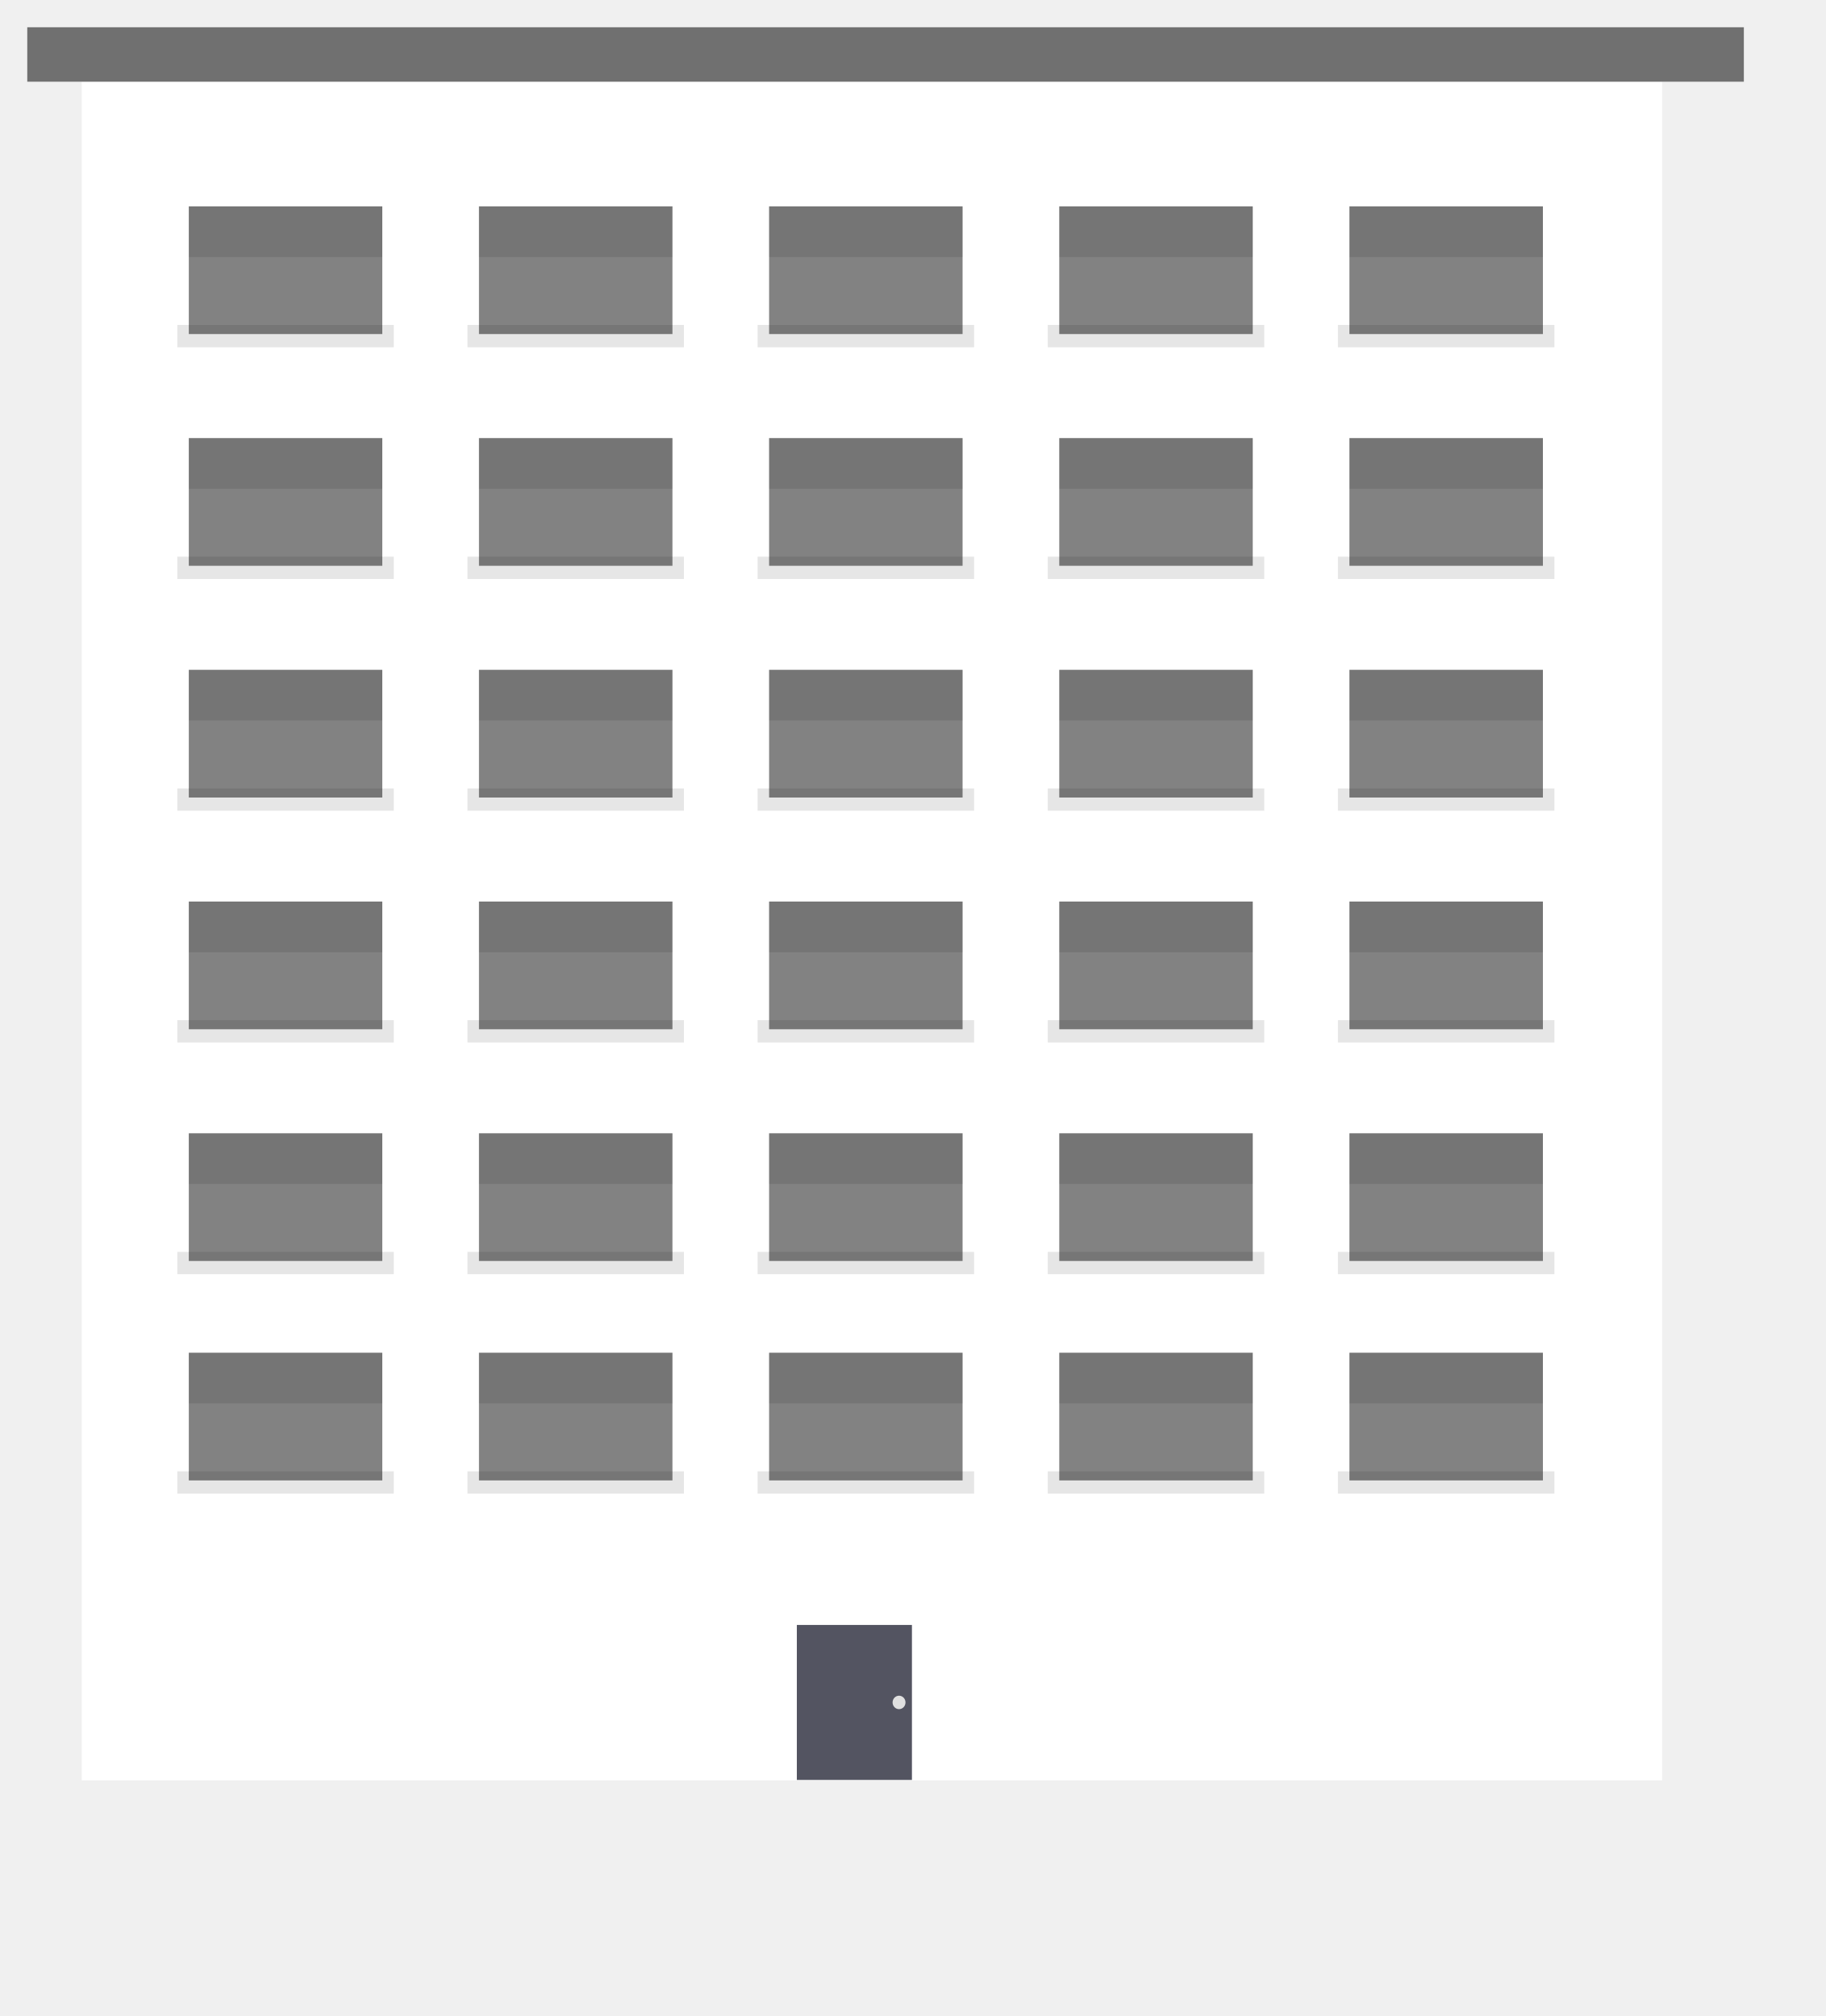
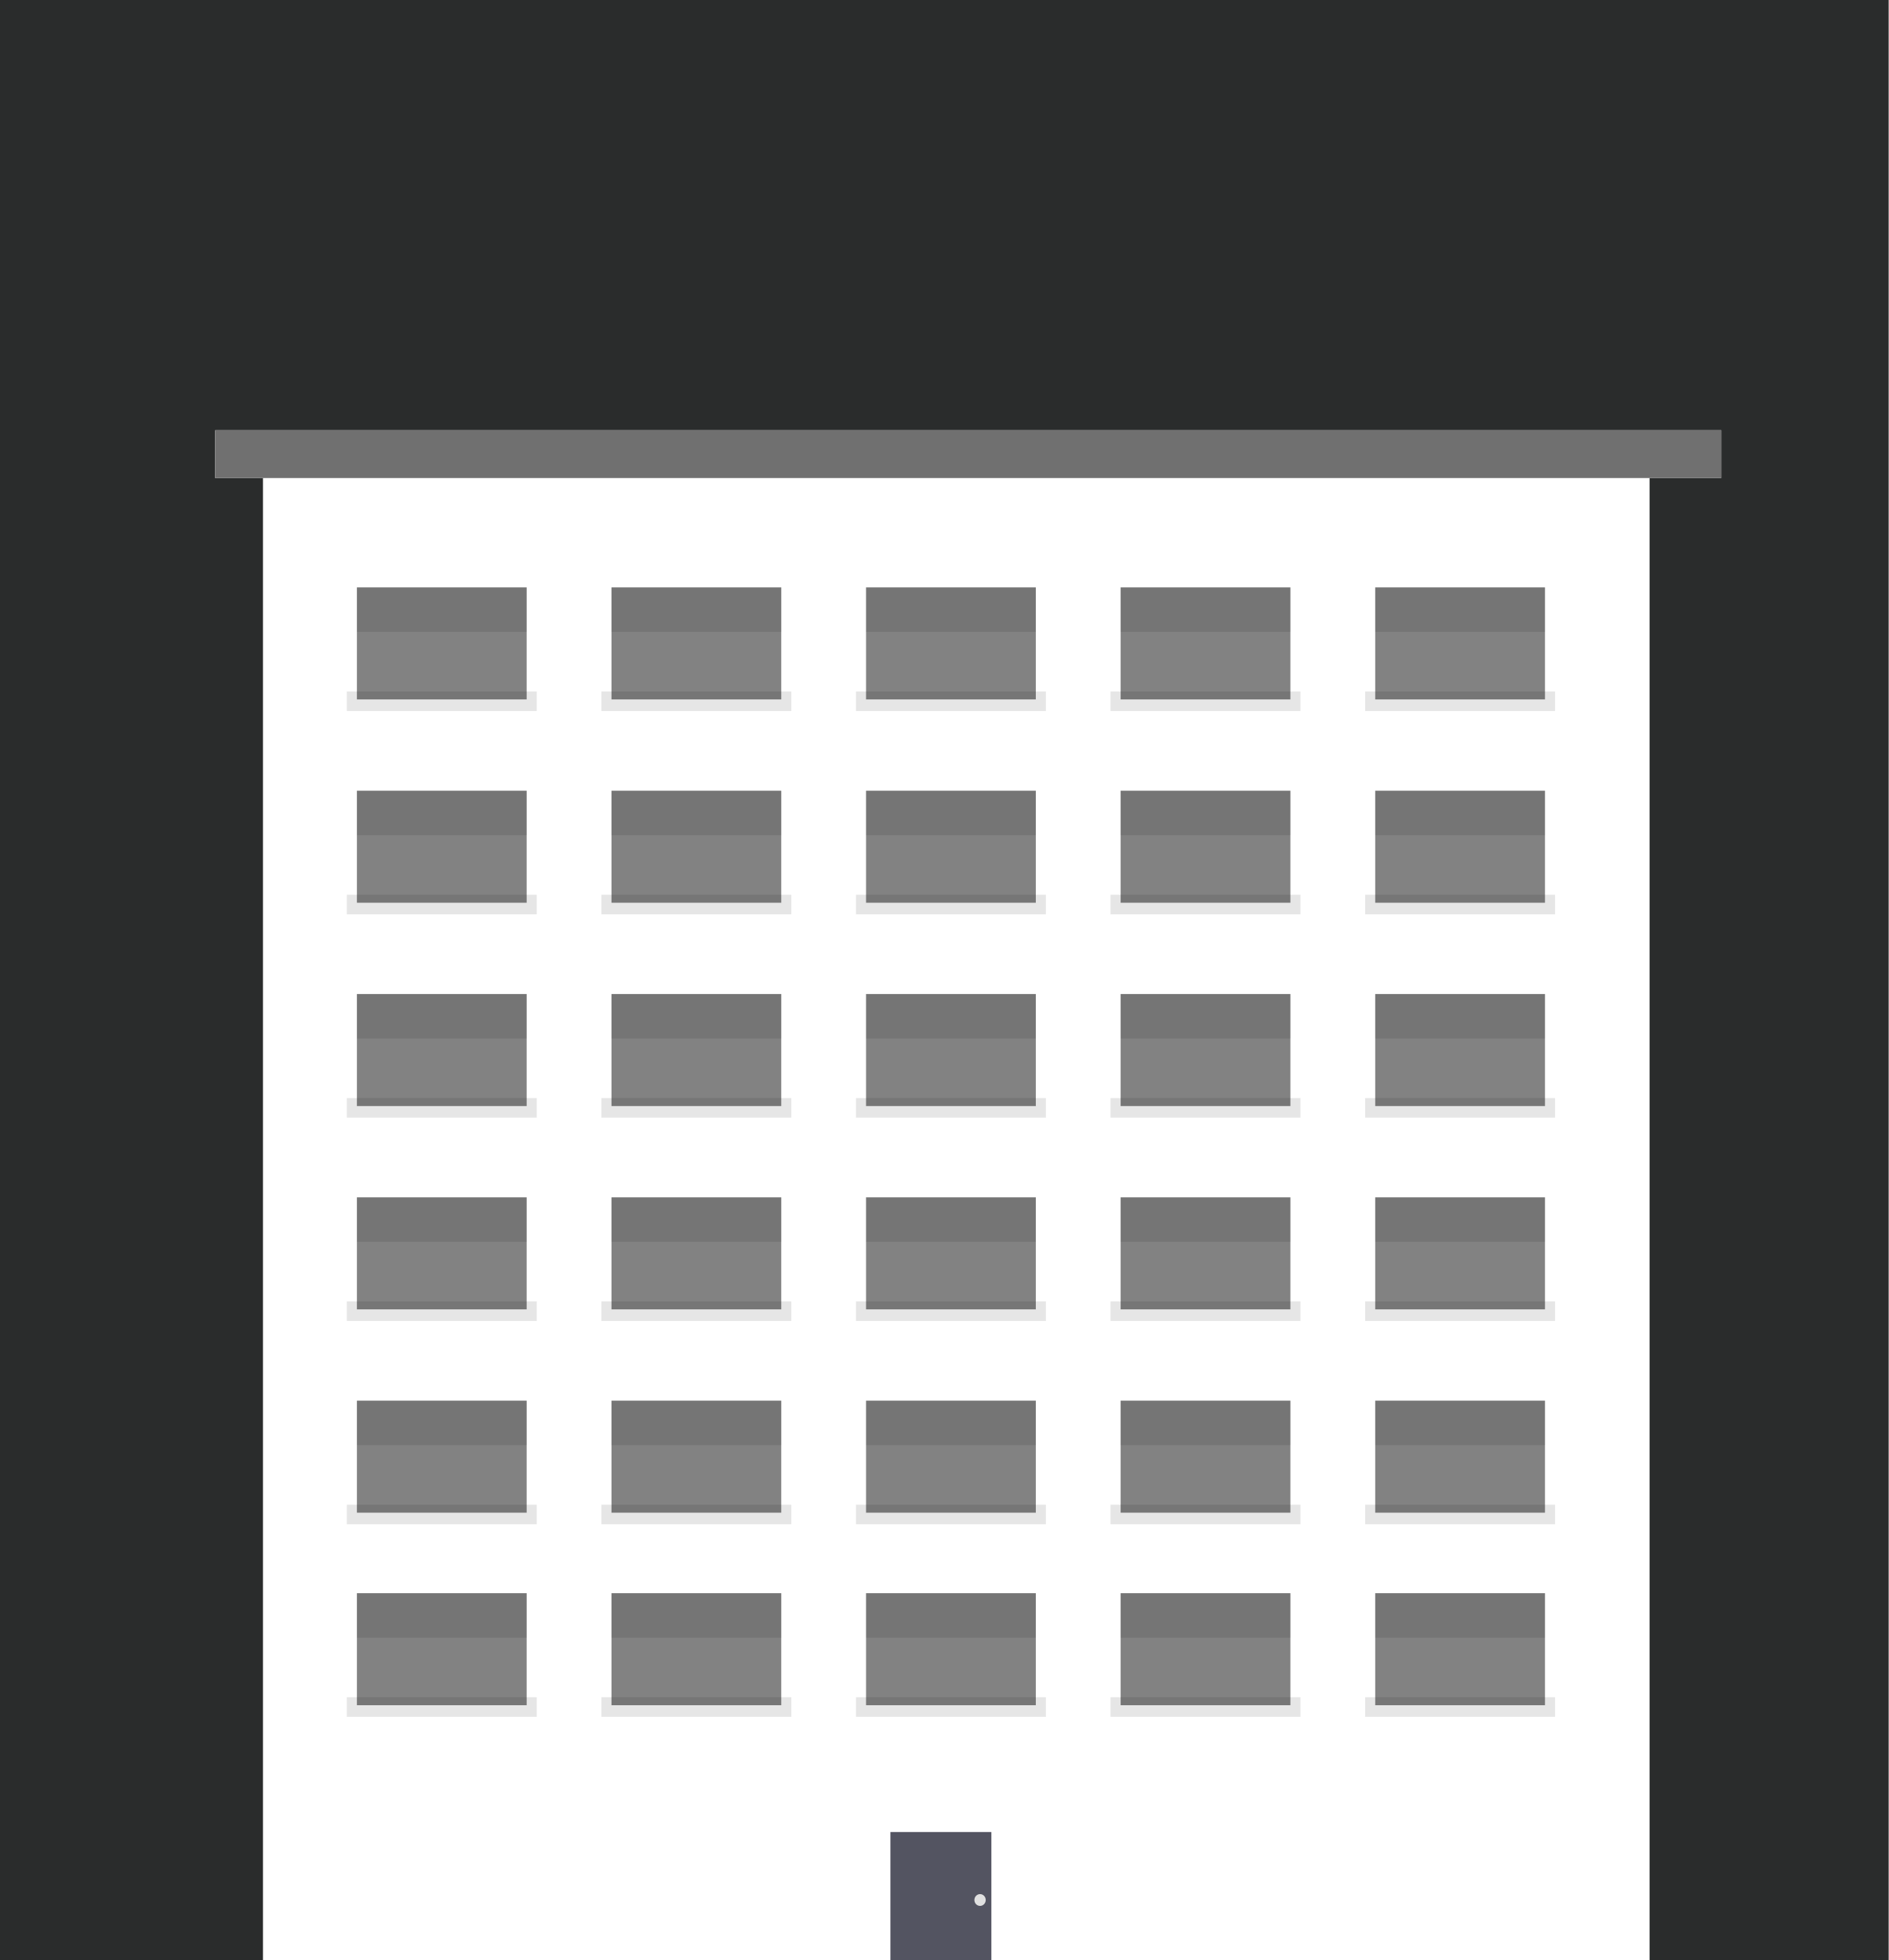
- <svg xmlns="http://www.w3.org/2000/svg" width="67" height="74" viewBox="0 0 67 74">
+ <svg xmlns="http://www.w3.org/2000/svg" width="79" height="82" viewBox="0 0 79 82">
  <defs>
    <clipPath id="clip-building-8">
-       <rect width="67" height="74" />
+       <rect width="79" height="82" />
    </clipPath>
  </defs>
  <g id="building-8" clip-path="url(#clip-building-8)">
-     <g id="Group_871" data-name="Group 871" transform="translate(1 1)">
-       <g id="Group_870" data-name="Group 870" transform="translate(0 -1)">
-         <g id="Group_869" data-name="Group 869">
-           <rect id="Rectangle_501" data-name="Rectangle 501" width="58" height="63.35" transform="translate(2 2)" fill="#fff" />
-           <g id="Group_829" data-name="Group 829" transform="translate(28.244 59.646)">
-             <g id="Group_732" data-name="Group 732" transform="translate(0 0)">
-               <g id="Group_737" data-name="Group 737">
-                 <rect id="Rectangle_331" data-name="Rectangle 331" width="4.224" height="5.689" fill="#535461" />
-                 <ellipse id="Ellipse_257" data-name="Ellipse 257" cx="0.237" cy="0.247" rx="0.237" ry="0.247" transform="translate(3.514 2.597)" fill="#e0e0e0" />
-               </g>
-             </g>
-           </g>
-           <g id="Group_830" data-name="Group 830" transform="translate(5.507 7.575)">
-             <rect id="Rectangle_332" data-name="Rectangle 332" width="7.945" height="0.819" transform="translate(0 4.353)" opacity="0.1" />
-             <rect id="Rectangle_333" data-name="Rectangle 333" width="7.101" height="4.687" transform="translate(0.422 0)" fill="#060606" opacity="0.5" />
-             <g id="Group_536" data-name="Group 536" transform="translate(0.422 0)" opacity="0.1">
-               <rect id="Rectangle_335" data-name="Rectangle 335" width="7.101" height="1.86" />
-             </g>
-           </g>
-           <g id="Group_835" data-name="Group 835" transform="translate(16.156 7.575)">
-             <rect id="Rectangle_332-2" data-name="Rectangle 332" width="7.945" height="0.819" transform="translate(0 4.353)" opacity="0.1" />
-             <rect id="Rectangle_333-2" data-name="Rectangle 333" width="7.101" height="4.687" transform="translate(0.422 0)" fill="#060606" opacity="0.5" />
-             <g id="Group_536-2" data-name="Group 536" transform="translate(0.422 0)" opacity="0.1">
-               <rect id="Rectangle_335-2" data-name="Rectangle 335" width="7.101" height="1.86" />
-             </g>
-           </g>
-           <g id="Group_844" data-name="Group 844" transform="translate(26.804 7.575)">
-             <rect id="Rectangle_332-3" data-name="Rectangle 332" width="7.945" height="0.819" transform="translate(0 4.353)" opacity="0.1" />
-             <rect id="Rectangle_333-3" data-name="Rectangle 333" width="7.101" height="4.687" transform="translate(0.422 0)" fill="#060606" opacity="0.5" />
-             <g id="Group_536-3" data-name="Group 536" transform="translate(0.422 0)" opacity="0.1">
-               <rect id="Rectangle_335-3" data-name="Rectangle 335" width="7.101" height="1.86" />
-             </g>
-           </g>
-           <g id="Group_852" data-name="Group 852" transform="translate(37.453 7.575)">
-             <rect id="Rectangle_332-4" data-name="Rectangle 332" width="7.945" height="0.819" transform="translate(0 4.353)" opacity="0.1" />
-             <rect id="Rectangle_333-4" data-name="Rectangle 333" width="7.101" height="4.687" transform="translate(0.422 0)" fill="#060606" opacity="0.5" />
-             <g id="Group_536-4" data-name="Group 536" transform="translate(0.422 0)" opacity="0.1">
-               <rect id="Rectangle_335-4" data-name="Rectangle 335" width="7.101" height="1.86" />
-             </g>
-           </g>
-           <g id="Group_865" data-name="Group 865" transform="translate(48.102 7.575)">
-             <rect id="Rectangle_332-5" data-name="Rectangle 332" width="7.945" height="0.819" transform="translate(0 4.353)" opacity="0.1" />
-             <rect id="Rectangle_333-5" data-name="Rectangle 333" width="7.101" height="4.687" transform="translate(0.422 0)" fill="#060606" opacity="0.5" />
-             <g id="Group_536-5" data-name="Group 536" transform="translate(0.422 0)" opacity="0.1">
-               <rect id="Rectangle_335-5" data-name="Rectangle 335" width="7.101" height="1.86" />
-             </g>
-           </g>
-           <g id="Group_831" data-name="Group 831" transform="translate(5.507 16.081)">
-             <rect id="Rectangle_332-6" data-name="Rectangle 332" width="7.945" height="0.819" transform="translate(0 4.353)" opacity="0.1" />
-             <rect id="Rectangle_333-6" data-name="Rectangle 333" width="7.101" height="4.687" transform="translate(0.422 0)" fill="#060606" opacity="0.5" />
-             <g id="Group_536-6" data-name="Group 536" transform="translate(0.422 0)" opacity="0.1">
-               <rect id="Rectangle_335-6" data-name="Rectangle 335" width="7.101" height="1.86" />
-             </g>
-           </g>
-           <g id="Group_836" data-name="Group 836" transform="translate(16.156 16.081)">
-             <rect id="Rectangle_332-7" data-name="Rectangle 332" width="7.945" height="0.819" transform="translate(0 4.353)" opacity="0.1" />
-             <rect id="Rectangle_333-7" data-name="Rectangle 333" width="7.101" height="4.687" transform="translate(0.422 0)" fill="#060606" opacity="0.5" />
-             <g id="Group_536-7" data-name="Group 536" transform="translate(0.422 0)" opacity="0.1">
-               <rect id="Rectangle_335-7" data-name="Rectangle 335" width="7.101" height="1.86" />
-             </g>
-           </g>
-           <g id="Group_842" data-name="Group 842" transform="translate(26.804 16.081)">
-             <rect id="Rectangle_332-8" data-name="Rectangle 332" width="7.945" height="0.819" transform="translate(0 4.353)" opacity="0.1" />
-             <rect id="Rectangle_333-8" data-name="Rectangle 333" width="7.101" height="4.687" transform="translate(0.422 0)" fill="#060606" opacity="0.5" />
-             <g id="Group_536-8" data-name="Group 536" transform="translate(0.422 0)" opacity="0.1">
-               <rect id="Rectangle_335-8" data-name="Rectangle 335" width="7.101" height="1.86" />
-             </g>
-           </g>
-           <g id="Group_851" data-name="Group 851" transform="translate(37.453 16.081)">
-             <rect id="Rectangle_332-9" data-name="Rectangle 332" width="7.945" height="0.819" transform="translate(0 4.353)" opacity="0.1" />
-             <rect id="Rectangle_333-9" data-name="Rectangle 333" width="7.101" height="4.687" transform="translate(0.422 0)" fill="#060606" opacity="0.5" />
-             <g id="Group_536-9" data-name="Group 536" transform="translate(0.422 0)" opacity="0.1">
-               <rect id="Rectangle_335-9" data-name="Rectangle 335" width="7.101" height="1.86" />
-             </g>
-           </g>
-           <g id="Group_866" data-name="Group 866" transform="translate(48.102 16.081)">
-             <rect id="Rectangle_332-10" data-name="Rectangle 332" width="7.945" height="0.819" transform="translate(0 4.353)" opacity="0.1" />
-             <rect id="Rectangle_333-10" data-name="Rectangle 333" width="7.101" height="4.687" transform="translate(0.422 0)" fill="#060606" opacity="0.5" />
-             <g id="Group_536-10" data-name="Group 536" transform="translate(0.422 0)" opacity="0.1">
-               <rect id="Rectangle_335-10" data-name="Rectangle 335" width="7.101" height="1.86" />
-             </g>
-           </g>
-           <g id="Group_832" data-name="Group 832" transform="translate(5.507 24.587)">
-             <rect id="Rectangle_332-11" data-name="Rectangle 332" width="7.945" height="0.819" transform="translate(0 4.353)" opacity="0.1" />
-             <rect id="Rectangle_333-11" data-name="Rectangle 333" width="7.101" height="4.687" transform="translate(0.422 0)" fill="#060606" opacity="0.5" />
-             <g id="Group_536-11" data-name="Group 536" transform="translate(0.422 0)" opacity="0.1">
-               <rect id="Rectangle_335-11" data-name="Rectangle 335" width="7.101" height="1.86" />
-             </g>
-           </g>
-           <g id="Group_837" data-name="Group 837" transform="translate(16.156 24.587)">
-             <rect id="Rectangle_332-12" data-name="Rectangle 332" width="7.945" height="0.819" transform="translate(0 4.353)" opacity="0.1" />
-             <rect id="Rectangle_333-12" data-name="Rectangle 333" width="7.101" height="4.687" transform="translate(0.422 0)" fill="#060606" opacity="0.5" />
-             <g id="Group_536-12" data-name="Group 536" transform="translate(0.422 0)" opacity="0.1">
-               <rect id="Rectangle_335-12" data-name="Rectangle 335" width="7.101" height="1.86" />
-             </g>
-           </g>
-           <g id="Group_843" data-name="Group 843" transform="translate(26.804 24.587)">
-             <rect id="Rectangle_332-13" data-name="Rectangle 332" width="7.945" height="0.819" transform="translate(0 4.353)" opacity="0.1" />
-             <rect id="Rectangle_333-13" data-name="Rectangle 333" width="7.101" height="4.687" transform="translate(0.422 0)" fill="#060606" opacity="0.5" />
-             <g id="Group_536-13" data-name="Group 536" transform="translate(0.422 0)" opacity="0.1">
-               <rect id="Rectangle_335-13" data-name="Rectangle 335" width="7.101" height="1.86" />
-             </g>
-           </g>
-           <g id="Group_849" data-name="Group 849" transform="translate(37.453 24.587)">
-             <rect id="Rectangle_332-14" data-name="Rectangle 332" width="7.945" height="0.819" transform="translate(0 4.353)" opacity="0.1" />
-             <rect id="Rectangle_333-14" data-name="Rectangle 333" width="7.101" height="4.687" transform="translate(0.422 0)" fill="#060606" opacity="0.5" />
-             <g id="Group_536-14" data-name="Group 536" transform="translate(0.422 0)" opacity="0.1">
-               <rect id="Rectangle_335-14" data-name="Rectangle 335" width="7.101" height="1.86" />
-             </g>
-           </g>
-           <g id="Group_863" data-name="Group 863" transform="translate(48.102 24.587)">
-             <rect id="Rectangle_332-15" data-name="Rectangle 332" width="7.945" height="0.819" transform="translate(0 4.353)" opacity="0.1" />
-             <rect id="Rectangle_333-15" data-name="Rectangle 333" width="7.101" height="4.687" transform="translate(0.422 0)" fill="#060606" opacity="0.5" />
-             <g id="Group_536-15" data-name="Group 536" transform="translate(0.422 0)" opacity="0.1">
-               <rect id="Rectangle_335-15" data-name="Rectangle 335" width="7.101" height="1.86" />
-             </g>
-           </g>
-           <g id="Group_833" data-name="Group 833" transform="translate(5.507 33.093)">
-             <rect id="Rectangle_332-16" data-name="Rectangle 332" width="7.945" height="0.819" transform="translate(0 4.353)" opacity="0.1" />
-             <rect id="Rectangle_333-16" data-name="Rectangle 333" width="7.101" height="4.687" transform="translate(0.422 0)" fill="#060606" opacity="0.5" />
-             <g id="Group_536-16" data-name="Group 536" transform="translate(0.422 0)" opacity="0.1">
-               <rect id="Rectangle_335-16" data-name="Rectangle 335" width="7.101" height="1.86" />
-             </g>
-           </g>
-           <g id="Group_859" data-name="Group 859" transform="translate(5.507 49.654)">
-             <rect id="Rectangle_332-17" data-name="Rectangle 332" width="7.945" height="0.819" transform="translate(0 4.353)" opacity="0.1" />
-             <rect id="Rectangle_333-17" data-name="Rectangle 333" width="7.101" height="4.687" transform="translate(0.422 0)" fill="#060606" opacity="0.5" />
-             <g id="Group_536-17" data-name="Group 536" transform="translate(0.422 0)" opacity="0.1">
-               <rect id="Rectangle_335-17" data-name="Rectangle 335" width="7.101" height="1.86" />
-             </g>
-           </g>
-           <g id="Group_838" data-name="Group 838" transform="translate(16.156 33.093)">
-             <rect id="Rectangle_332-18" data-name="Rectangle 332" width="7.945" height="0.819" transform="translate(0 4.353)" opacity="0.1" />
-             <rect id="Rectangle_333-18" data-name="Rectangle 333" width="7.101" height="4.687" transform="translate(0.422 0)" fill="#060606" opacity="0.5" />
-             <g id="Group_536-18" data-name="Group 536" transform="translate(0.422 0)" opacity="0.1">
-               <rect id="Rectangle_335-18" data-name="Rectangle 335" width="7.101" height="1.86" />
-             </g>
-           </g>
-           <g id="Group_856" data-name="Group 856" transform="translate(16.156 49.654)">
-             <rect id="Rectangle_332-19" data-name="Rectangle 332" width="7.945" height="0.819" transform="translate(0 4.353)" opacity="0.1" />
-             <rect id="Rectangle_333-19" data-name="Rectangle 333" width="7.101" height="4.687" transform="translate(0.422 0)" fill="#060606" opacity="0.5" />
-             <g id="Group_536-19" data-name="Group 536" transform="translate(0.422 0)" opacity="0.1">
-               <rect id="Rectangle_335-19" data-name="Rectangle 335" width="7.101" height="1.86" />
-             </g>
-           </g>
-           <g id="Group_841" data-name="Group 841" transform="translate(26.804 33.093)">
-             <rect id="Rectangle_332-20" data-name="Rectangle 332" width="7.945" height="0.819" transform="translate(0 4.353)" opacity="0.1" />
-             <rect id="Rectangle_333-20" data-name="Rectangle 333" width="7.101" height="4.687" transform="translate(0.422 0)" fill="#060606" opacity="0.5" />
-             <g id="Group_536-20" data-name="Group 536" transform="translate(0.422 0)" opacity="0.1">
-               <rect id="Rectangle_335-20" data-name="Rectangle 335" width="7.101" height="1.86" />
-             </g>
-           </g>
-           <g id="Group_857" data-name="Group 857" transform="translate(26.804 49.654)">
-             <rect id="Rectangle_332-21" data-name="Rectangle 332" width="7.945" height="0.819" transform="translate(0 4.353)" opacity="0.1" />
-             <rect id="Rectangle_333-21" data-name="Rectangle 333" width="7.101" height="4.687" transform="translate(0.422 0)" fill="#060606" opacity="0.5" />
-             <g id="Group_536-21" data-name="Group 536" transform="translate(0.422 0)" opacity="0.1">
-               <rect id="Rectangle_335-21" data-name="Rectangle 335" width="7.101" height="1.86" />
-             </g>
-           </g>
-           <g id="Group_850" data-name="Group 850" transform="translate(37.453 33.093)">
-             <rect id="Rectangle_332-22" data-name="Rectangle 332" width="7.945" height="0.819" transform="translate(0 4.353)" opacity="0.1" />
-             <rect id="Rectangle_333-22" data-name="Rectangle 333" width="7.101" height="4.687" transform="translate(0.422 0)" fill="#060606" opacity="0.5" />
-             <g id="Group_536-22" data-name="Group 536" transform="translate(0.422 0)" opacity="0.1">
-               <rect id="Rectangle_335-22" data-name="Rectangle 335" width="7.101" height="1.86" />
-             </g>
-           </g>
-           <g id="Group_864" data-name="Group 864" transform="translate(48.102 33.093)">
-             <rect id="Rectangle_332-23" data-name="Rectangle 332" width="7.945" height="0.819" transform="translate(0 4.353)" opacity="0.1" />
-             <rect id="Rectangle_333-23" data-name="Rectangle 333" width="7.101" height="4.687" transform="translate(0.422 0)" fill="#060606" opacity="0.5" />
-             <g id="Group_536-23" data-name="Group 536" transform="translate(0.422 0)" opacity="0.1">
-               <rect id="Rectangle_335-23" data-name="Rectangle 335" width="7.101" height="1.86" />
-             </g>
-           </g>
-           <g id="Group_858" data-name="Group 858" transform="translate(37.453 49.654)">
-             <rect id="Rectangle_332-24" data-name="Rectangle 332" width="7.945" height="0.819" transform="translate(0 4.353)" opacity="0.1" />
-             <rect id="Rectangle_333-24" data-name="Rectangle 333" width="7.101" height="4.687" transform="translate(0.422 0)" fill="#060606" opacity="0.5" />
-             <g id="Group_536-24" data-name="Group 536" transform="translate(0.422 0)" opacity="0.1">
-               <rect id="Rectangle_335-24" data-name="Rectangle 335" width="7.101" height="1.86" />
-             </g>
-           </g>
-           <g id="Group_861" data-name="Group 861" transform="translate(48.102 49.654)">
-             <rect id="Rectangle_332-25" data-name="Rectangle 332" width="7.945" height="0.819" transform="translate(0 4.353)" opacity="0.1" />
-             <rect id="Rectangle_333-25" data-name="Rectangle 333" width="7.101" height="4.687" transform="translate(0.422 0)" fill="#060606" opacity="0.5" />
-             <g id="Group_536-25" data-name="Group 536" transform="translate(0.422 0)" opacity="0.1">
-               <rect id="Rectangle_335-25" data-name="Rectangle 335" width="7.101" height="1.86" />
-             </g>
-           </g>
-           <g id="Group_834" data-name="Group 834" transform="translate(5.507 41.599)">
-             <rect id="Rectangle_332-26" data-name="Rectangle 332" width="7.945" height="0.819" transform="translate(0 4.353)" opacity="0.1" />
-             <rect id="Rectangle_333-26" data-name="Rectangle 333" width="7.101" height="4.687" transform="translate(0.422 0)" fill="#060606" opacity="0.5" />
-             <g id="Group_536-26" data-name="Group 536" transform="translate(0.422 0)" opacity="0.1">
-               <rect id="Rectangle_335-26" data-name="Rectangle 335" width="7.101" height="1.86" />
-             </g>
-           </g>
-           <g id="Group_839" data-name="Group 839" transform="translate(16.156 41.599)">
-             <rect id="Rectangle_332-27" data-name="Rectangle 332" width="7.945" height="0.819" transform="translate(0 4.353)" opacity="0.1" />
-             <rect id="Rectangle_333-27" data-name="Rectangle 333" width="7.101" height="4.687" transform="translate(0.422 0)" fill="#060606" opacity="0.5" />
-             <g id="Group_536-27" data-name="Group 536" transform="translate(0.422 0)" opacity="0.1">
-               <rect id="Rectangle_335-27" data-name="Rectangle 335" width="7.101" height="1.86" />
-             </g>
-           </g>
-           <g id="Group_840" data-name="Group 840" transform="translate(26.804 41.599)">
-             <rect id="Rectangle_332-28" data-name="Rectangle 332" width="7.945" height="0.819" transform="translate(0 4.353)" opacity="0.1" />
-             <rect id="Rectangle_333-28" data-name="Rectangle 333" width="7.101" height="4.687" transform="translate(0.422 0)" fill="#060606" opacity="0.5" />
-             <g id="Group_536-28" data-name="Group 536" transform="translate(0.422 0)" opacity="0.1">
-               <rect id="Rectangle_335-28" data-name="Rectangle 335" width="7.101" height="1.86" />
-             </g>
-           </g>
-           <g id="Group_848" data-name="Group 848" transform="translate(37.453 41.599)">
-             <rect id="Rectangle_332-29" data-name="Rectangle 332" width="7.945" height="0.819" transform="translate(0 4.353)" opacity="0.1" />
-             <rect id="Rectangle_333-29" data-name="Rectangle 333" width="7.101" height="4.687" transform="translate(0.422 0)" fill="#060606" opacity="0.5" />
-             <g id="Group_536-29" data-name="Group 536" transform="translate(0.422 0)" opacity="0.1">
-               <rect id="Rectangle_335-29" data-name="Rectangle 335" width="7.101" height="1.86" />
-             </g>
-           </g>
-           <g id="Group_862" data-name="Group 862" transform="translate(48.102 41.599)">
-             <rect id="Rectangle_332-30" data-name="Rectangle 332" width="7.945" height="0.819" transform="translate(0 4.353)" opacity="0.1" />
-             <rect id="Rectangle_333-30" data-name="Rectangle 333" width="7.101" height="4.687" transform="translate(0.422 0)" fill="#060606" opacity="0.5" />
-             <g id="Group_536-30" data-name="Group 536" transform="translate(0.422 0)" opacity="0.1">
-               <rect id="Rectangle_335-30" data-name="Rectangle 335" width="7.101" height="1.86" />
+     <rect width="79" height="82" fill="#2a2c2c" />
+     <g id="Group_905" data-name="Group 905" transform="translate(2 1)">
+       <g id="Group_871" data-name="Group 871" transform="translate(7 17)">
+         <g id="Group_870" data-name="Group 870" transform="translate(0 -1)">
+           <g id="Group_869" data-name="Group 869">
+             <rect id="Rectangle_501" data-name="Rectangle 501" width="58" height="63.35" transform="translate(2 2)" fill="#fff" />
+             <g id="Group_829" data-name="Group 829" transform="translate(28.244 59.646)">
+               <g id="Group_732" data-name="Group 732" transform="translate(0 0)">
+                 <g id="Group_737" data-name="Group 737">
+                   <rect id="Rectangle_331" data-name="Rectangle 331" width="4.224" height="5.689" fill="#535461" />
+                   <ellipse id="Ellipse_257" data-name="Ellipse 257" cx="0.237" cy="0.247" rx="0.237" ry="0.247" transform="translate(3.514 2.597)" fill="#e0e0e0" />
+                 </g>
+               </g>
+             </g>
+             <g id="Group_830" data-name="Group 830" transform="translate(5.507 7.575)">
+               <rect id="Rectangle_332" data-name="Rectangle 332" width="7.945" height="0.819" transform="translate(0 4.353)" opacity="0.1" />
+               <rect id="Rectangle_333" data-name="Rectangle 333" width="7.101" height="4.687" transform="translate(0.422 0)" fill="#060606" opacity="0.5" />
+               <g id="Group_536" data-name="Group 536" transform="translate(0.422 0)" opacity="0.1">
+                 <rect id="Rectangle_335" data-name="Rectangle 335" width="7.101" height="1.86" />
+               </g>
+             </g>
+             <g id="Group_835" data-name="Group 835" transform="translate(16.156 7.575)">
+               <rect id="Rectangle_332-2" data-name="Rectangle 332" width="7.945" height="0.819" transform="translate(0 4.353)" opacity="0.1" />
+               <rect id="Rectangle_333-2" data-name="Rectangle 333" width="7.101" height="4.687" transform="translate(0.422 0)" fill="#060606" opacity="0.5" />
+               <g id="Group_536-2" data-name="Group 536" transform="translate(0.422 0)" opacity="0.1">
+                 <rect id="Rectangle_335-2" data-name="Rectangle 335" width="7.101" height="1.86" />
+               </g>
+             </g>
+             <g id="Group_844" data-name="Group 844" transform="translate(26.804 7.575)">
+               <rect id="Rectangle_332-3" data-name="Rectangle 332" width="7.945" height="0.819" transform="translate(0 4.353)" opacity="0.1" />
+               <rect id="Rectangle_333-3" data-name="Rectangle 333" width="7.101" height="4.687" transform="translate(0.422 0)" fill="#060606" opacity="0.5" />
+               <g id="Group_536-3" data-name="Group 536" transform="translate(0.422 0)" opacity="0.1">
+                 <rect id="Rectangle_335-3" data-name="Rectangle 335" width="7.101" height="1.86" />
+               </g>
+             </g>
+             <g id="Group_852" data-name="Group 852" transform="translate(37.453 7.575)">
+               <rect id="Rectangle_332-4" data-name="Rectangle 332" width="7.945" height="0.819" transform="translate(0 4.353)" opacity="0.1" />
+               <rect id="Rectangle_333-4" data-name="Rectangle 333" width="7.101" height="4.687" transform="translate(0.422 0)" fill="#060606" opacity="0.5" />
+               <g id="Group_536-4" data-name="Group 536" transform="translate(0.422 0)" opacity="0.1">
+                 <rect id="Rectangle_335-4" data-name="Rectangle 335" width="7.101" height="1.86" />
+               </g>
+             </g>
+             <g id="Group_865" data-name="Group 865" transform="translate(48.102 7.575)">
+               <rect id="Rectangle_332-5" data-name="Rectangle 332" width="7.945" height="0.819" transform="translate(0 4.353)" opacity="0.1" />
+               <rect id="Rectangle_333-5" data-name="Rectangle 333" width="7.101" height="4.687" transform="translate(0.422 0)" fill="#060606" opacity="0.5" />
+               <g id="Group_536-5" data-name="Group 536" transform="translate(0.422 0)" opacity="0.1">
+                 <rect id="Rectangle_335-5" data-name="Rectangle 335" width="7.101" height="1.86" />
+               </g>
+             </g>
+             <g id="Group_831" data-name="Group 831" transform="translate(5.507 16.081)">
+               <rect id="Rectangle_332-6" data-name="Rectangle 332" width="7.945" height="0.819" transform="translate(0 4.353)" opacity="0.1" />
+               <rect id="Rectangle_333-6" data-name="Rectangle 333" width="7.101" height="4.687" transform="translate(0.422 0)" fill="#060606" opacity="0.5" />
+               <g id="Group_536-6" data-name="Group 536" transform="translate(0.422 0)" opacity="0.1">
+                 <rect id="Rectangle_335-6" data-name="Rectangle 335" width="7.101" height="1.86" />
+               </g>
+             </g>
+             <g id="Group_836" data-name="Group 836" transform="translate(16.156 16.081)">
+               <rect id="Rectangle_332-7" data-name="Rectangle 332" width="7.945" height="0.819" transform="translate(0 4.353)" opacity="0.1" />
+               <rect id="Rectangle_333-7" data-name="Rectangle 333" width="7.101" height="4.687" transform="translate(0.422 0)" fill="#060606" opacity="0.5" />
+               <g id="Group_536-7" data-name="Group 536" transform="translate(0.422 0)" opacity="0.1">
+                 <rect id="Rectangle_335-7" data-name="Rectangle 335" width="7.101" height="1.86" />
+               </g>
+             </g>
+             <g id="Group_842" data-name="Group 842" transform="translate(26.804 16.081)">
+               <rect id="Rectangle_332-8" data-name="Rectangle 332" width="7.945" height="0.819" transform="translate(0 4.353)" opacity="0.1" />
+               <rect id="Rectangle_333-8" data-name="Rectangle 333" width="7.101" height="4.687" transform="translate(0.422 0)" fill="#060606" opacity="0.5" />
+               <g id="Group_536-8" data-name="Group 536" transform="translate(0.422 0)" opacity="0.1">
+                 <rect id="Rectangle_335-8" data-name="Rectangle 335" width="7.101" height="1.86" />
+               </g>
+             </g>
+             <g id="Group_851" data-name="Group 851" transform="translate(37.453 16.081)">
+               <rect id="Rectangle_332-9" data-name="Rectangle 332" width="7.945" height="0.819" transform="translate(0 4.353)" opacity="0.1" />
+               <rect id="Rectangle_333-9" data-name="Rectangle 333" width="7.101" height="4.687" transform="translate(0.422 0)" fill="#060606" opacity="0.5" />
+               <g id="Group_536-9" data-name="Group 536" transform="translate(0.422 0)" opacity="0.1">
+                 <rect id="Rectangle_335-9" data-name="Rectangle 335" width="7.101" height="1.86" />
+               </g>
+             </g>
+             <g id="Group_866" data-name="Group 866" transform="translate(48.102 16.081)">
+               <rect id="Rectangle_332-10" data-name="Rectangle 332" width="7.945" height="0.819" transform="translate(0 4.353)" opacity="0.1" />
+               <rect id="Rectangle_333-10" data-name="Rectangle 333" width="7.101" height="4.687" transform="translate(0.422 0)" fill="#060606" opacity="0.5" />
+               <g id="Group_536-10" data-name="Group 536" transform="translate(0.422 0)" opacity="0.1">
+                 <rect id="Rectangle_335-10" data-name="Rectangle 335" width="7.101" height="1.86" />
+               </g>
+             </g>
+             <g id="Group_832" data-name="Group 832" transform="translate(5.507 24.587)">
+               <rect id="Rectangle_332-11" data-name="Rectangle 332" width="7.945" height="0.819" transform="translate(0 4.353)" opacity="0.1" />
+               <rect id="Rectangle_333-11" data-name="Rectangle 333" width="7.101" height="4.687" transform="translate(0.422 0)" fill="#060606" opacity="0.5" />
+               <g id="Group_536-11" data-name="Group 536" transform="translate(0.422 0)" opacity="0.1">
+                 <rect id="Rectangle_335-11" data-name="Rectangle 335" width="7.101" height="1.86" />
+               </g>
+             </g>
+             <g id="Group_837" data-name="Group 837" transform="translate(16.156 24.587)">
+               <rect id="Rectangle_332-12" data-name="Rectangle 332" width="7.945" height="0.819" transform="translate(0 4.353)" opacity="0.1" />
+               <rect id="Rectangle_333-12" data-name="Rectangle 333" width="7.101" height="4.687" transform="translate(0.422 0)" fill="#060606" opacity="0.5" />
+               <g id="Group_536-12" data-name="Group 536" transform="translate(0.422 0)" opacity="0.1">
+                 <rect id="Rectangle_335-12" data-name="Rectangle 335" width="7.101" height="1.86" />
+               </g>
+             </g>
+             <g id="Group_843" data-name="Group 843" transform="translate(26.804 24.587)">
+               <rect id="Rectangle_332-13" data-name="Rectangle 332" width="7.945" height="0.819" transform="translate(0 4.353)" opacity="0.1" />
+               <rect id="Rectangle_333-13" data-name="Rectangle 333" width="7.101" height="4.687" transform="translate(0.422 0)" fill="#060606" opacity="0.5" />
+               <g id="Group_536-13" data-name="Group 536" transform="translate(0.422 0)" opacity="0.1">
+                 <rect id="Rectangle_335-13" data-name="Rectangle 335" width="7.101" height="1.86" />
+               </g>
+             </g>
+             <g id="Group_849" data-name="Group 849" transform="translate(37.453 24.587)">
+               <rect id="Rectangle_332-14" data-name="Rectangle 332" width="7.945" height="0.819" transform="translate(0 4.353)" opacity="0.1" />
+               <rect id="Rectangle_333-14" data-name="Rectangle 333" width="7.101" height="4.687" transform="translate(0.422 0)" fill="#060606" opacity="0.5" />
+               <g id="Group_536-14" data-name="Group 536" transform="translate(0.422 0)" opacity="0.1">
+                 <rect id="Rectangle_335-14" data-name="Rectangle 335" width="7.101" height="1.86" />
+               </g>
+             </g>
+             <g id="Group_863" data-name="Group 863" transform="translate(48.102 24.587)">
+               <rect id="Rectangle_332-15" data-name="Rectangle 332" width="7.945" height="0.819" transform="translate(0 4.353)" opacity="0.1" />
+               <rect id="Rectangle_333-15" data-name="Rectangle 333" width="7.101" height="4.687" transform="translate(0.422 0)" fill="#060606" opacity="0.5" />
+               <g id="Group_536-15" data-name="Group 536" transform="translate(0.422 0)" opacity="0.1">
+                 <rect id="Rectangle_335-15" data-name="Rectangle 335" width="7.101" height="1.86" />
+               </g>
+             </g>
+             <g id="Group_833" data-name="Group 833" transform="translate(5.507 33.093)">
+               <rect id="Rectangle_332-16" data-name="Rectangle 332" width="7.945" height="0.819" transform="translate(0 4.353)" opacity="0.1" />
+               <rect id="Rectangle_333-16" data-name="Rectangle 333" width="7.101" height="4.687" transform="translate(0.422 0)" fill="#060606" opacity="0.5" />
+               <g id="Group_536-16" data-name="Group 536" transform="translate(0.422 0)" opacity="0.1">
+                 <rect id="Rectangle_335-16" data-name="Rectangle 335" width="7.101" height="1.86" />
+               </g>
+             </g>
+             <g id="Group_859" data-name="Group 859" transform="translate(5.507 49.654)">
+               <rect id="Rectangle_332-17" data-name="Rectangle 332" width="7.945" height="0.819" transform="translate(0 4.353)" opacity="0.1" />
+               <rect id="Rectangle_333-17" data-name="Rectangle 333" width="7.101" height="4.687" transform="translate(0.422 0)" fill="#060606" opacity="0.5" />
+               <g id="Group_536-17" data-name="Group 536" transform="translate(0.422 0)" opacity="0.1">
+                 <rect id="Rectangle_335-17" data-name="Rectangle 335" width="7.101" height="1.86" />
+               </g>
+             </g>
+             <g id="Group_838" data-name="Group 838" transform="translate(16.156 33.093)">
+               <rect id="Rectangle_332-18" data-name="Rectangle 332" width="7.945" height="0.819" transform="translate(0 4.353)" opacity="0.1" />
+               <rect id="Rectangle_333-18" data-name="Rectangle 333" width="7.101" height="4.687" transform="translate(0.422 0)" fill="#060606" opacity="0.5" />
+               <g id="Group_536-18" data-name="Group 536" transform="translate(0.422 0)" opacity="0.1">
+                 <rect id="Rectangle_335-18" data-name="Rectangle 335" width="7.101" height="1.86" />
+               </g>
+             </g>
+             <g id="Group_856" data-name="Group 856" transform="translate(16.156 49.654)">
+               <rect id="Rectangle_332-19" data-name="Rectangle 332" width="7.945" height="0.819" transform="translate(0 4.353)" opacity="0.1" />
+               <rect id="Rectangle_333-19" data-name="Rectangle 333" width="7.101" height="4.687" transform="translate(0.422 0)" fill="#060606" opacity="0.5" />
+               <g id="Group_536-19" data-name="Group 536" transform="translate(0.422 0)" opacity="0.1">
+                 <rect id="Rectangle_335-19" data-name="Rectangle 335" width="7.101" height="1.86" />
+               </g>
+             </g>
+             <g id="Group_841" data-name="Group 841" transform="translate(26.804 33.093)">
+               <rect id="Rectangle_332-20" data-name="Rectangle 332" width="7.945" height="0.819" transform="translate(0 4.353)" opacity="0.1" />
+               <rect id="Rectangle_333-20" data-name="Rectangle 333" width="7.101" height="4.687" transform="translate(0.422 0)" fill="#060606" opacity="0.5" />
+               <g id="Group_536-20" data-name="Group 536" transform="translate(0.422 0)" opacity="0.1">
+                 <rect id="Rectangle_335-20" data-name="Rectangle 335" width="7.101" height="1.86" />
+               </g>
+             </g>
+             <g id="Group_857" data-name="Group 857" transform="translate(26.804 49.654)">
+               <rect id="Rectangle_332-21" data-name="Rectangle 332" width="7.945" height="0.819" transform="translate(0 4.353)" opacity="0.1" />
+               <rect id="Rectangle_333-21" data-name="Rectangle 333" width="7.101" height="4.687" transform="translate(0.422 0)" fill="#060606" opacity="0.5" />
+               <g id="Group_536-21" data-name="Group 536" transform="translate(0.422 0)" opacity="0.1">
+                 <rect id="Rectangle_335-21" data-name="Rectangle 335" width="7.101" height="1.86" />
+               </g>
+             </g>
+             <g id="Group_850" data-name="Group 850" transform="translate(37.453 33.093)">
+               <rect id="Rectangle_332-22" data-name="Rectangle 332" width="7.945" height="0.819" transform="translate(0 4.353)" opacity="0.1" />
+               <rect id="Rectangle_333-22" data-name="Rectangle 333" width="7.101" height="4.687" transform="translate(0.422 0)" fill="#060606" opacity="0.5" />
+               <g id="Group_536-22" data-name="Group 536" transform="translate(0.422 0)" opacity="0.1">
+                 <rect id="Rectangle_335-22" data-name="Rectangle 335" width="7.101" height="1.86" />
+               </g>
+             </g>
+             <g id="Group_864" data-name="Group 864" transform="translate(48.102 33.093)">
+               <rect id="Rectangle_332-23" data-name="Rectangle 332" width="7.945" height="0.819" transform="translate(0 4.353)" opacity="0.1" />
+               <rect id="Rectangle_333-23" data-name="Rectangle 333" width="7.101" height="4.687" transform="translate(0.422 0)" fill="#060606" opacity="0.5" />
+               <g id="Group_536-23" data-name="Group 536" transform="translate(0.422 0)" opacity="0.1">
+                 <rect id="Rectangle_335-23" data-name="Rectangle 335" width="7.101" height="1.86" />
+               </g>
+             </g>
+             <g id="Group_858" data-name="Group 858" transform="translate(37.453 49.654)">
+               <rect id="Rectangle_332-24" data-name="Rectangle 332" width="7.945" height="0.819" transform="translate(0 4.353)" opacity="0.1" />
+               <rect id="Rectangle_333-24" data-name="Rectangle 333" width="7.101" height="4.687" transform="translate(0.422 0)" fill="#060606" opacity="0.5" />
+               <g id="Group_536-24" data-name="Group 536" transform="translate(0.422 0)" opacity="0.1">
+                 <rect id="Rectangle_335-24" data-name="Rectangle 335" width="7.101" height="1.86" />
+               </g>
+             </g>
+             <g id="Group_861" data-name="Group 861" transform="translate(48.102 49.654)">
+               <rect id="Rectangle_332-25" data-name="Rectangle 332" width="7.945" height="0.819" transform="translate(0 4.353)" opacity="0.1" />
+               <rect id="Rectangle_333-25" data-name="Rectangle 333" width="7.101" height="4.687" transform="translate(0.422 0)" fill="#060606" opacity="0.5" />
+               <g id="Group_536-25" data-name="Group 536" transform="translate(0.422 0)" opacity="0.1">
+                 <rect id="Rectangle_335-25" data-name="Rectangle 335" width="7.101" height="1.86" />
+               </g>
+             </g>
+             <g id="Group_834" data-name="Group 834" transform="translate(5.507 41.599)">
+               <rect id="Rectangle_332-26" data-name="Rectangle 332" width="7.945" height="0.819" transform="translate(0 4.353)" opacity="0.1" />
+               <rect id="Rectangle_333-26" data-name="Rectangle 333" width="7.101" height="4.687" transform="translate(0.422 0)" fill="#060606" opacity="0.5" />
+               <g id="Group_536-26" data-name="Group 536" transform="translate(0.422 0)" opacity="0.1">
+                 <rect id="Rectangle_335-26" data-name="Rectangle 335" width="7.101" height="1.86" />
+               </g>
+             </g>
+             <g id="Group_839" data-name="Group 839" transform="translate(16.156 41.599)">
+               <rect id="Rectangle_332-27" data-name="Rectangle 332" width="7.945" height="0.819" transform="translate(0 4.353)" opacity="0.1" />
+               <rect id="Rectangle_333-27" data-name="Rectangle 333" width="7.101" height="4.687" transform="translate(0.422 0)" fill="#060606" opacity="0.5" />
+               <g id="Group_536-27" data-name="Group 536" transform="translate(0.422 0)" opacity="0.1">
+                 <rect id="Rectangle_335-27" data-name="Rectangle 335" width="7.101" height="1.86" />
+               </g>
+             </g>
+             <g id="Group_840" data-name="Group 840" transform="translate(26.804 41.599)">
+               <rect id="Rectangle_332-28" data-name="Rectangle 332" width="7.945" height="0.819" transform="translate(0 4.353)" opacity="0.1" />
+               <rect id="Rectangle_333-28" data-name="Rectangle 333" width="7.101" height="4.687" transform="translate(0.422 0)" fill="#060606" opacity="0.5" />
+               <g id="Group_536-28" data-name="Group 536" transform="translate(0.422 0)" opacity="0.1">
+                 <rect id="Rectangle_335-28" data-name="Rectangle 335" width="7.101" height="1.86" />
+               </g>
+             </g>
+             <g id="Group_848" data-name="Group 848" transform="translate(37.453 41.599)">
+               <rect id="Rectangle_332-29" data-name="Rectangle 332" width="7.945" height="0.819" transform="translate(0 4.353)" opacity="0.1" />
+               <rect id="Rectangle_333-29" data-name="Rectangle 333" width="7.101" height="4.687" transform="translate(0.422 0)" fill="#060606" opacity="0.5" />
+               <g id="Group_536-29" data-name="Group 536" transform="translate(0.422 0)" opacity="0.1">
+                 <rect id="Rectangle_335-29" data-name="Rectangle 335" width="7.101" height="1.86" />
+               </g>
+             </g>
+             <g id="Group_862" data-name="Group 862" transform="translate(48.102 41.599)">
+               <rect id="Rectangle_332-30" data-name="Rectangle 332" width="7.945" height="0.819" transform="translate(0 4.353)" opacity="0.1" />
+               <rect id="Rectangle_333-30" data-name="Rectangle 333" width="7.101" height="4.687" transform="translate(0.422 0)" fill="#060606" opacity="0.5" />
+               <g id="Group_536-30" data-name="Group 536" transform="translate(0.422 0)" opacity="0.1">
+                 <rect id="Rectangle_335-30" data-name="Rectangle 335" width="7.101" height="1.86" />
+               </g>
            </g>
          </g>
        </g>
-       </g>
-       <g id="Rectangle_502" data-name="Rectangle 502" fill="#fff" stroke="#707070" stroke-width="1">
-         <rect width="63" height="2" stroke="none" />
-         <rect x="0.5" y="0.5" width="62" height="1" fill="none" />
+         <g id="Rectangle_502" data-name="Rectangle 502" fill="#fff" stroke="#707070" stroke-width="1">
+           <rect width="63" height="2" stroke="none" />
+           <rect x="0.5" y="0.5" width="62" height="1" fill="none" />
+         </g>
      </g>
    </g>
  </g>
</svg>
